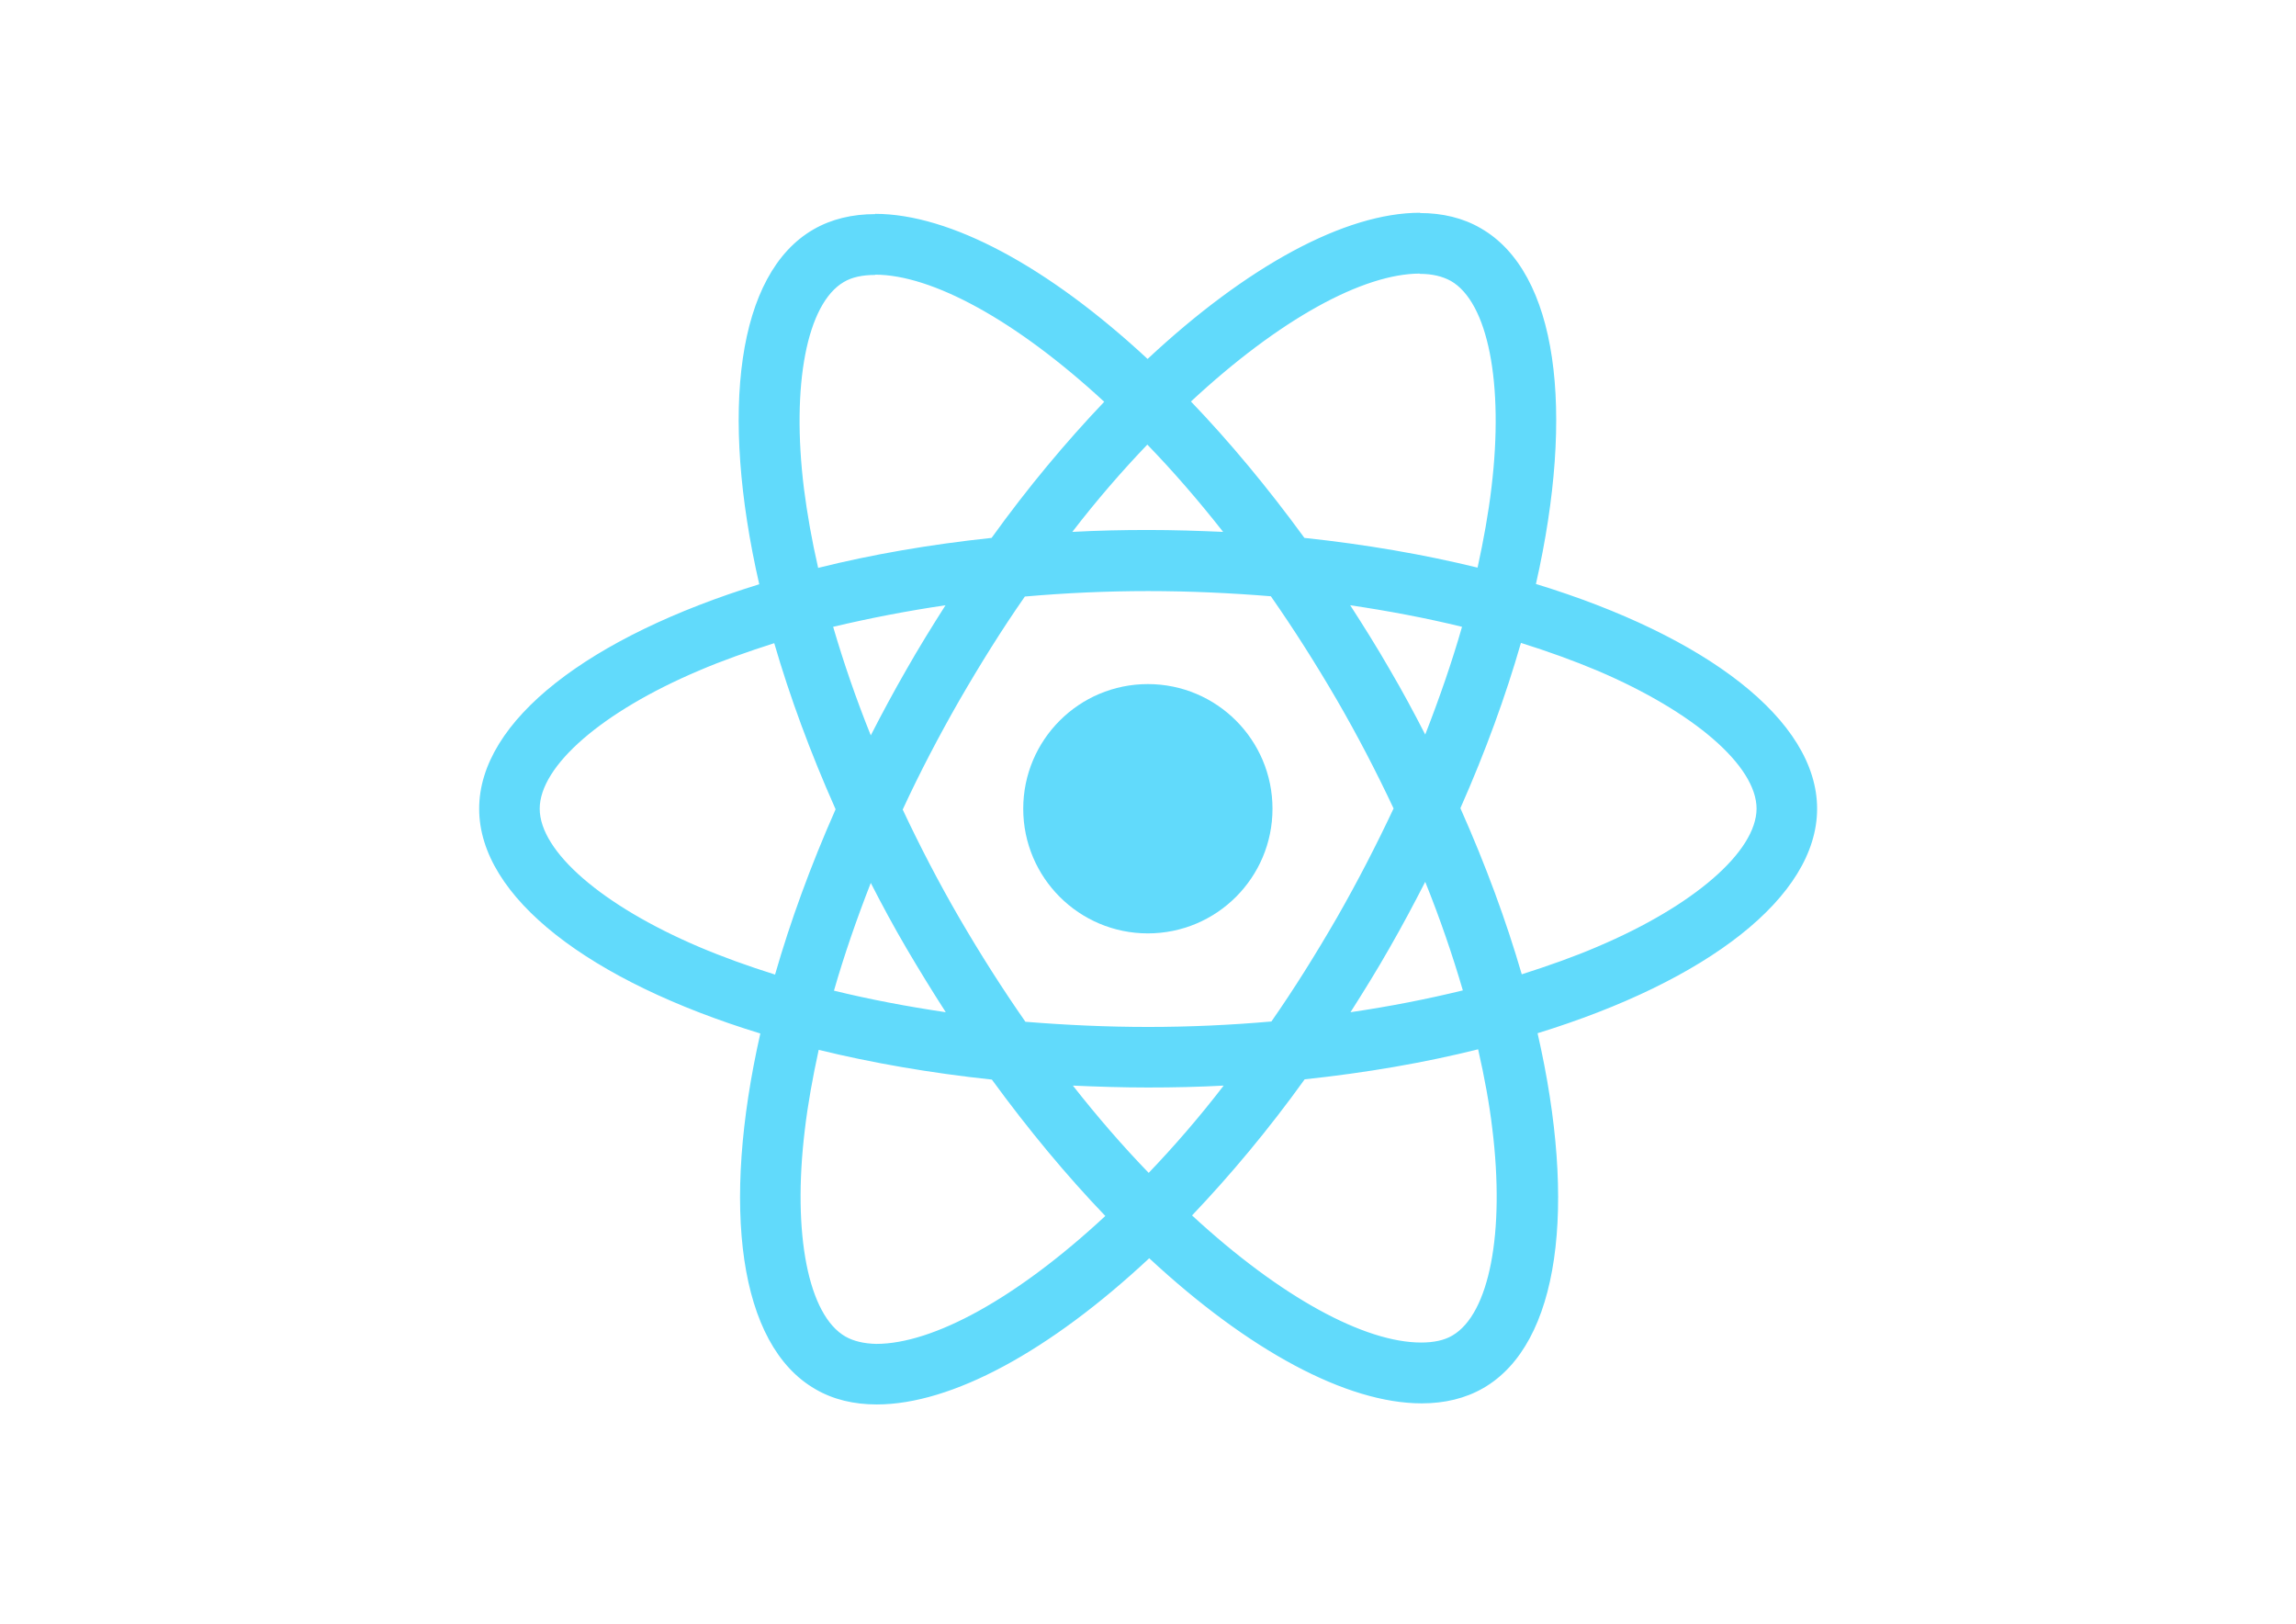
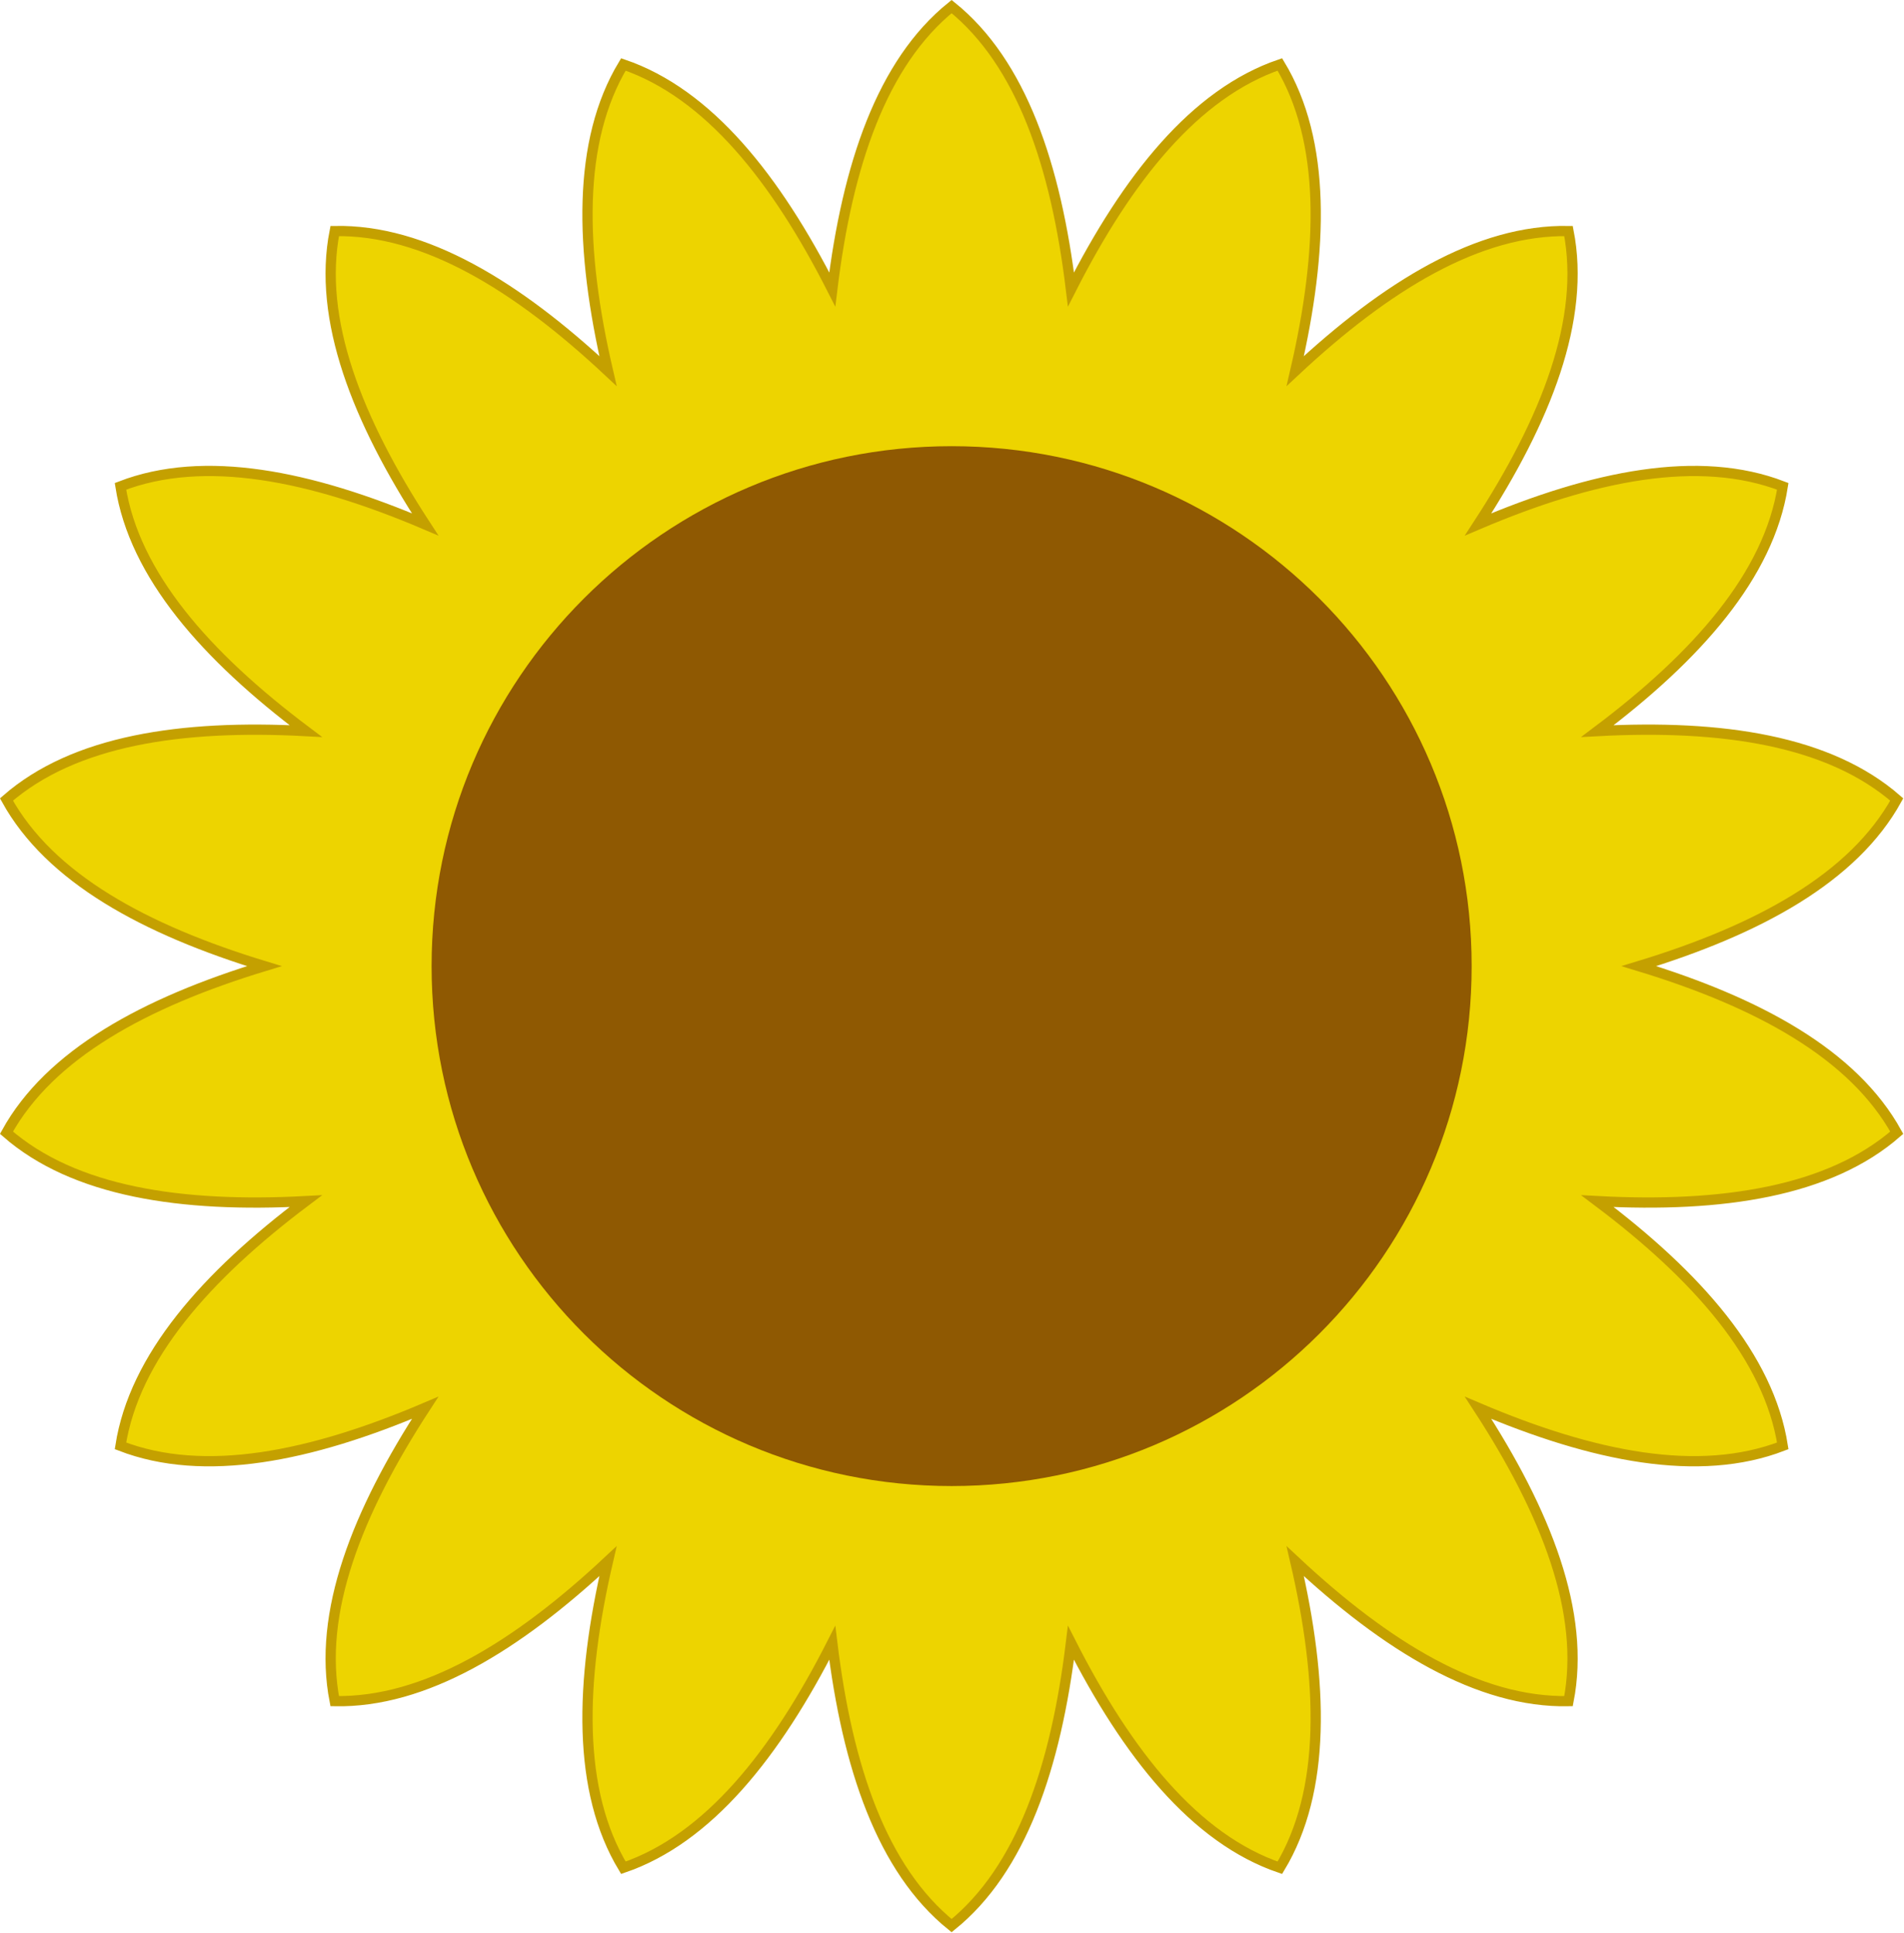
- <svg xmlns="http://www.w3.org/2000/svg" viewBox="0 0 841.9 595.3">
-   <g fill="#61DAFB">
-     <path d="M666.3 296.5c0-32.5-40.7-63.3-103.1-82.4 14.4-63.6 8-114.2-20.2-130.4-6.5-3.8-14.1-5.6-22.4-5.6v22.3c4.6 0 8.3.9 11.4 2.6 13.6 7.8 19.5 37.5 14.9 75.7-1.1 9.4-2.9 19.3-5.1 29.4-19.6-4.8-41-8.5-63.5-10.9-13.5-18.5-27.5-35.3-41.6-50 32.6-30.3 63.2-46.9 84-46.9V78c-27.5 0-63.5 19.6-99.9 53.6-36.4-33.8-72.4-53.2-99.9-53.2v22.3c20.7 0 51.4 16.5 84 46.6-14 14.7-28 31.4-41.3 49.9-22.6 2.4-44 6.1-63.6 11-2.3-10-4-19.7-5.2-29-4.7-38.2 1.1-67.9 14.6-75.8 3-1.8 6.9-2.6 11.5-2.6V78.5c-8.4 0-16 1.8-22.6 5.6-28.1 16.2-34.4 66.7-19.9 130.1-62.2 19.2-102.7 49.9-102.7 82.3 0 32.5 40.7 63.3 103.1 82.4-14.4 63.6-8 114.2 20.2 130.4 6.5 3.8 14.1 5.6 22.5 5.6 27.5 0 63.5-19.6 99.9-53.6 36.4 33.8 72.4 53.2 99.9 53.2 8.4 0 16-1.8 22.6-5.6 28.1-16.2 34.4-66.7 19.9-130.1 62-19.1 102.5-49.9 102.5-82.3zm-130.2-66.7c-3.7 12.9-8.3 26.2-13.5 39.5-4.1-8-8.4-16-13.1-24-4.6-8-9.5-15.8-14.4-23.4 14.2 2.1 27.9 4.7 41 7.9zm-45.8 106.5c-7.8 13.5-15.8 26.3-24.1 38.2-14.9 1.3-30 2-45.2 2-15.1 0-30.2-.7-45-1.9-8.3-11.9-16.4-24.6-24.2-38-7.6-13.1-14.5-26.4-20.8-39.8 6.2-13.4 13.2-26.8 20.7-39.9 7.8-13.5 15.8-26.3 24.1-38.2 14.9-1.3 30-2 45.2-2 15.1 0 30.2.7 45 1.9 8.3 11.9 16.4 24.6 24.2 38 7.6 13.1 14.5 26.4 20.8 39.8-6.3 13.4-13.2 26.8-20.7 39.9zm32.3-13c5.4 13.4 10 26.8 13.8 39.8-13.1 3.2-26.9 5.9-41.2 8 4.9-7.7 9.8-15.6 14.4-23.7 4.6-8 8.9-16.1 13-24.1zM421.2 430c-9.3-9.6-18.6-20.3-27.8-32 9 .4 18.2.7 27.5.7 9.4 0 18.7-.2 27.8-.7-9 11.7-18.3 22.4-27.5 32zm-74.4-58.9c-14.2-2.1-27.9-4.7-41-7.9 3.7-12.9 8.3-26.2 13.5-39.5 4.1 8 8.4 16 13.1 24 4.7 8 9.5 15.8 14.4 23.4zM420.7 163c9.3 9.6 18.6 20.3 27.8 32-9-.4-18.2-.7-27.5-.7-9.4 0-18.7.2-27.8.7 9-11.7 18.3-22.4 27.5-32zm-74 58.9c-4.9 7.7-9.8 15.6-14.4 23.7-4.6 8-8.9 16-13 24-5.4-13.4-10-26.8-13.8-39.8 13.1-3.1 26.9-5.8 41.2-7.9zm-90.5 125.2c-35.4-15.1-58.3-34.9-58.3-50.6 0-15.7 22.9-35.6 58.3-50.6 8.6-3.7 18-7 27.7-10.1 5.7 19.6 13.2 40 22.5 60.9-9.2 20.8-16.6 41.1-22.2 60.6-9.9-3.1-19.3-6.5-28-10.2zM310 490c-13.6-7.8-19.5-37.5-14.9-75.7 1.1-9.4 2.9-19.3 5.1-29.4 19.6 4.8 41 8.5 63.5 10.9 13.5 18.5 27.5 35.3 41.6 50-32.6 30.3-63.2 46.9-84 46.9-4.5-.1-8.3-1-11.3-2.7zm237.2-76.2c4.7 38.2-1.1 67.9-14.6 75.8-3 1.8-6.9 2.6-11.5 2.6-20.7 0-51.4-16.5-84-46.6 14-14.7 28-31.4 41.3-49.9 22.6-2.4 44-6.1 63.6-11 2.3 10.1 4.1 19.8 5.2 29.1zm38.5-66.7c-8.6 3.7-18 7-27.7 10.1-5.7-19.6-13.2-40-22.5-60.9 9.2-20.8 16.6-41.1 22.2-60.6 9.9 3.1 19.3 6.5 28.1 10.2 35.4 15.1 58.3 34.9 58.3 50.6-.1 15.7-23 35.6-58.4 50.6zM320.8 78.4z" />
-     <circle cx="420.9" cy="296.5" r="45.7" />
-     <path d="M520.5 78.1z" />
+ <svg xmlns="http://www.w3.org/2000/svg" width="137.512mm" height="139.633mm" viewBox="0 0 137.512 139.633" version="1.1" id="svg6049">
+   <defs id="defs6043" />
+   <g id="layer1" transform="translate(415.789,-394.204)">
+     <path style="color:#000000;display:inline;overflow:visible;visibility:visible;fill:#edd400;fill-rule:evenodd;stroke:#c4a000;stroke-width:0.74;stroke-linecap:butt;stroke-linejoin:miter;stroke-miterlimit:4;stroke-dasharray:none;stroke-dashoffset:0;stroke-opacity:1;marker:none;marker-start:none;marker-mid:none;marker-end:none;enable-background:accumulate" d="m -347.033,394.679 c -5.046,4.069 -7.535,11.481 -8.623,20.439 -4.086,-8.045 -8.96,-14.159 -15.093,-16.257 -3.35,5.55 -3.154,13.366 -1.113,22.155 -6.591,-6.162 -13.262,-10.241 -19.743,-10.115 -1.25,6.361 1.608,13.638 6.532,21.2 -8.302,-3.536 -15.964,-5.087 -22.012,-2.752 1.001,6.404 6.176,12.266 13.389,17.688 -9.01,-0.484 -16.742,0.68 -21.626,4.942 3.131,5.676 9.999,9.414 18.631,12.042 -8.632,2.627 -15.5,6.365 -18.631,12.04 4.884,4.263 12.615,5.427 21.626,4.943 -7.213,5.421 -12.388,11.282 -13.389,17.686 6.047,2.335 13.711,0.785 22.012,-2.751 -4.924,7.561 -7.782,14.838 -6.533,21.199 6.481,0.126 13.152,-3.952 19.744,-10.114 -2.041,8.79 -2.238,16.605 1.112,22.155 6.133,-2.098 11.007,-8.211 15.093,-16.256 1.089,8.956 3.578,16.368 8.623,20.438 5.046,-4.07 7.534,-11.482 8.622,-20.439 4.087,8.045 8.961,14.159 15.094,16.257 3.349,-5.55 3.153,-13.366 1.112,-22.155 6.592,6.162 13.263,10.24 19.744,10.114 1.249,-6.361 -1.609,-13.638 -6.533,-21.199 8.301,3.536 15.965,5.086 22.013,2.751 -1.002,-6.405 -6.177,-12.265 -13.389,-17.686 9.01,0.483 16.742,-0.681 21.626,-4.943 -3.132,-5.676 -9.999,-9.413 -18.631,-12.04 8.632,-2.628 15.499,-6.366 18.631,-12.042 -4.884,-4.262 -12.616,-5.426 -21.626,-4.942 7.213,-5.421 12.387,-11.283 13.389,-17.688 -6.048,-2.335 -13.711,-0.783 -22.012,2.753 4.924,-7.561 7.781,-14.84 6.532,-21.201 -6.481,-0.125 -13.152,3.953 -19.743,10.115 2.04,-8.789 2.237,-16.606 -1.113,-22.156 -6.134,2.099 -11.007,8.214 -15.093,16.259 -1.088,-8.958 -3.576,-16.37 -8.622,-20.44 z" id="path6012" />
+     <circle r="37.573" cy="464.021" cx="-347.033" id="circle6031" style="opacity:1;fill:#8f5902;fill-opacity:1;stroke:none;stroke-width:0.697;stroke-linecap:round;stroke-linejoin:round;stroke-miterlimit:4;stroke-dasharray:none;stroke-dashoffset:0;stroke-opacity:1" />
  </g>
</svg>
